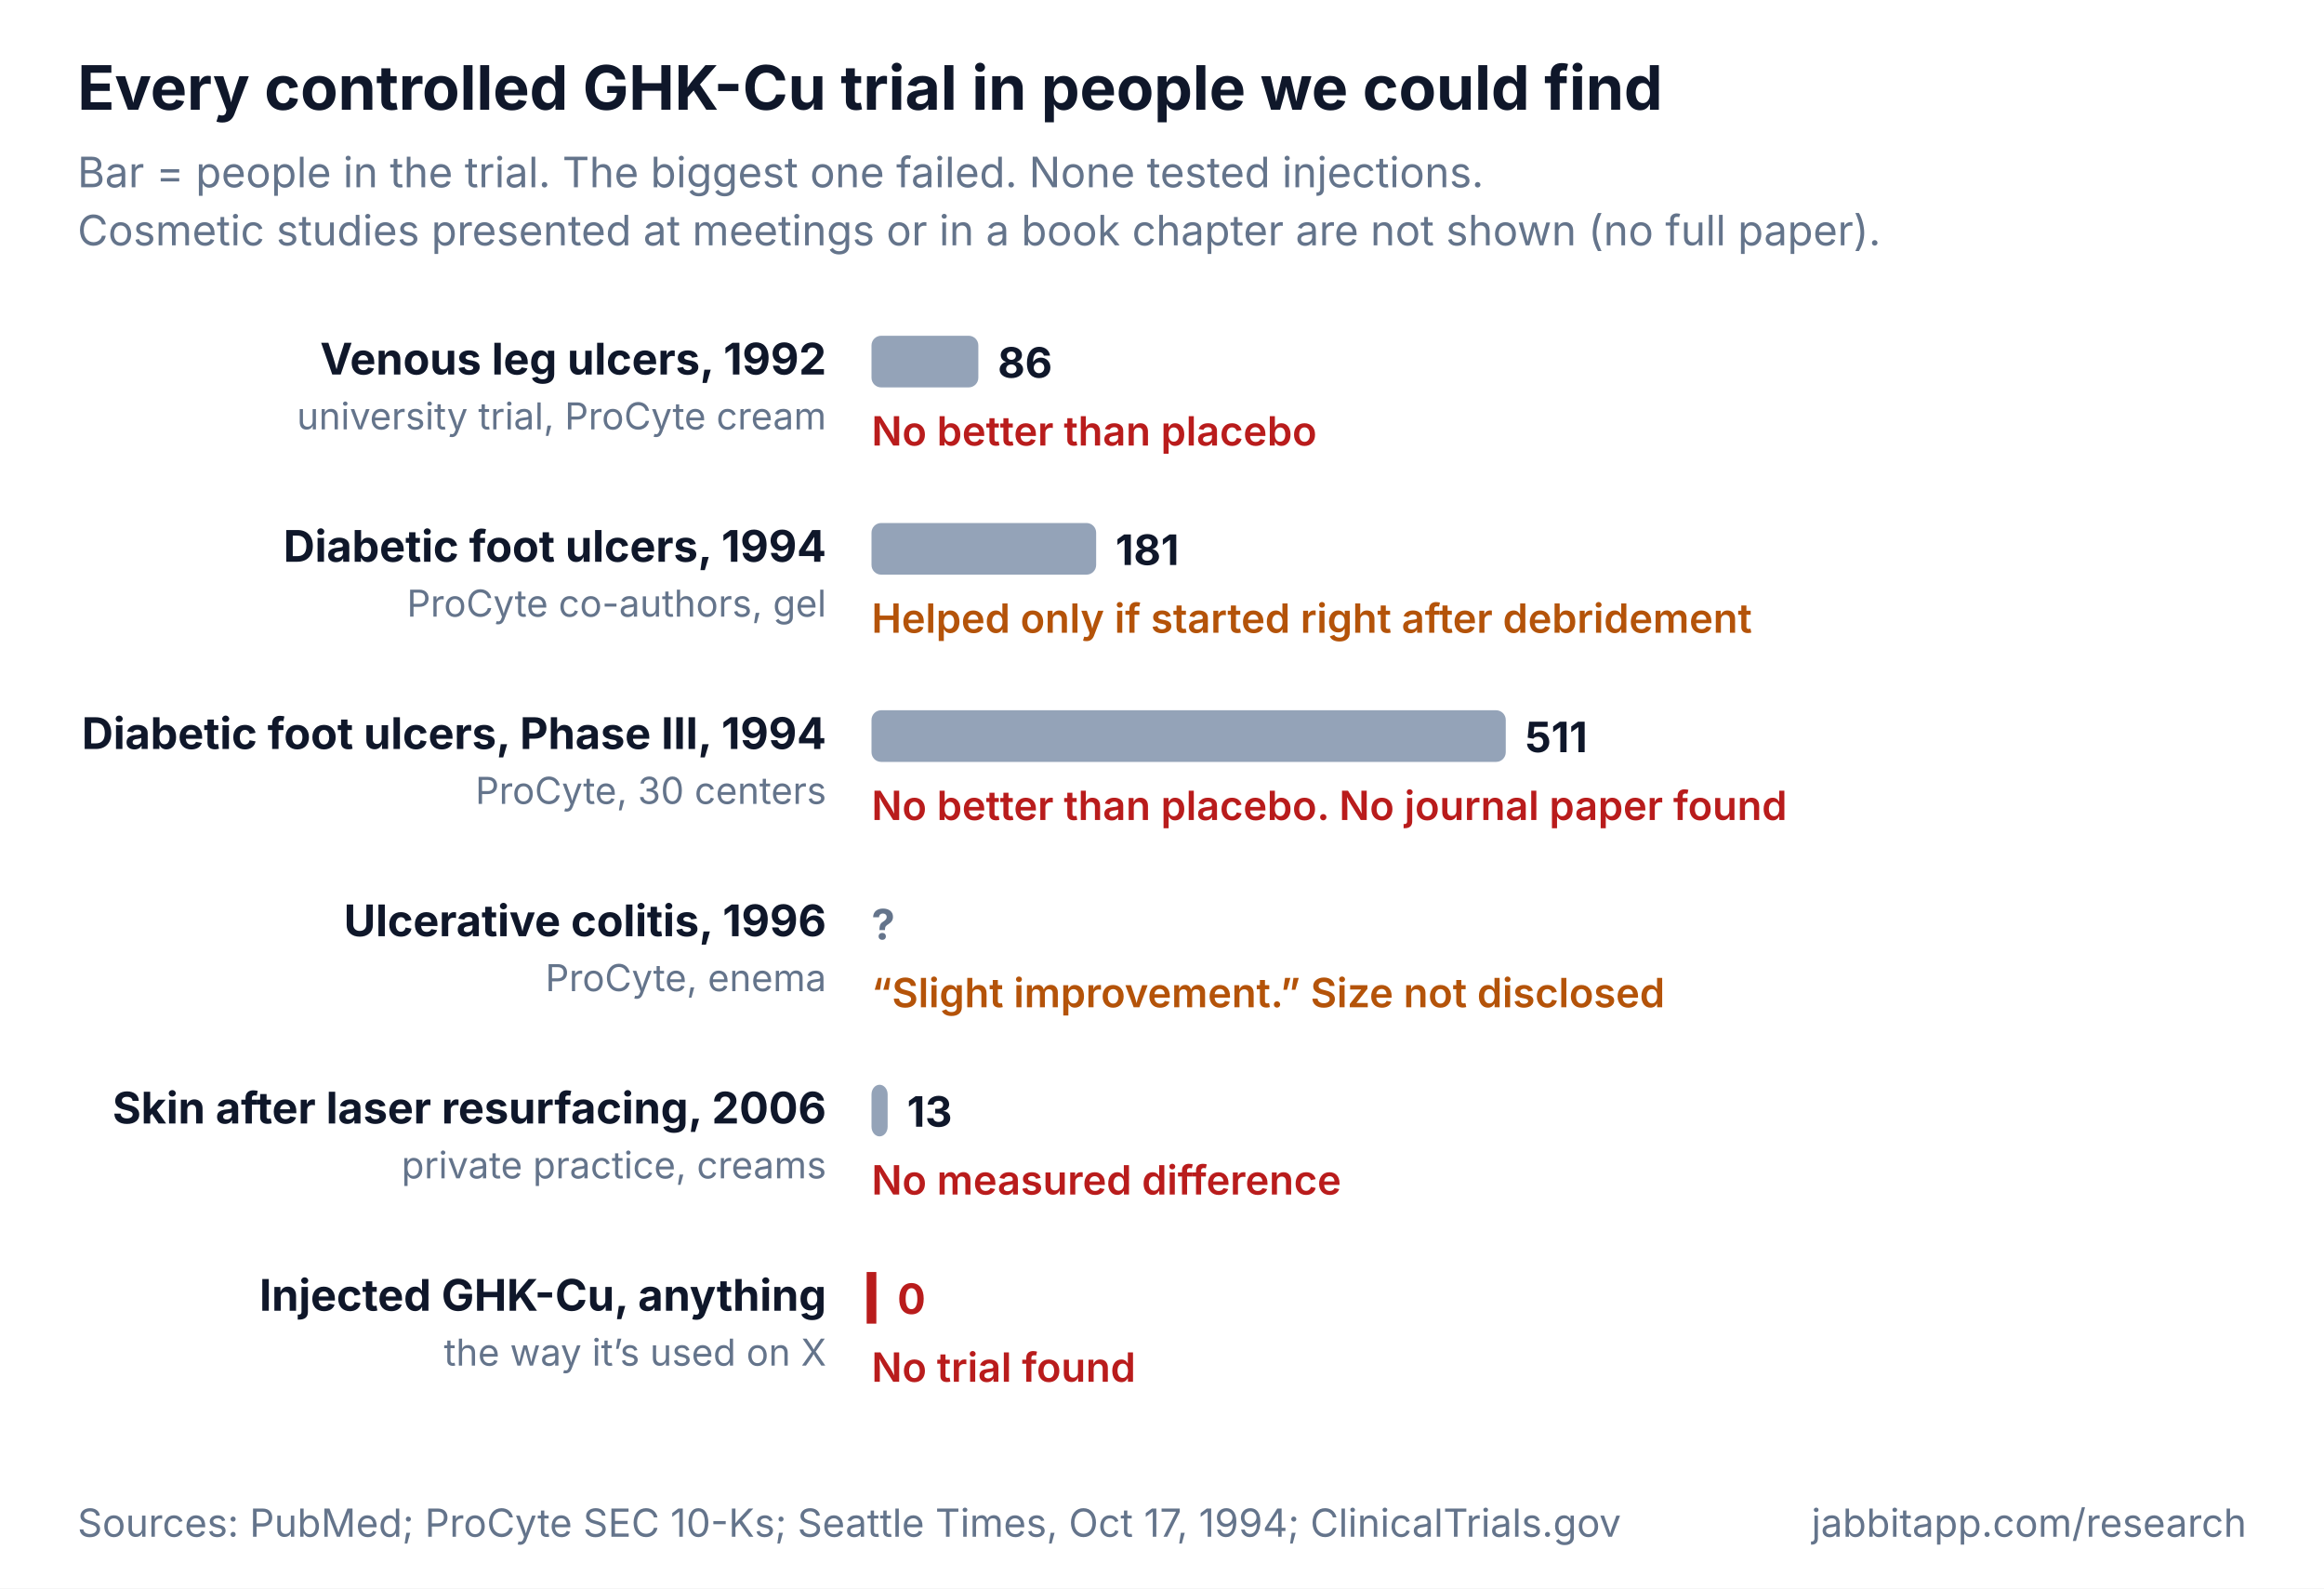
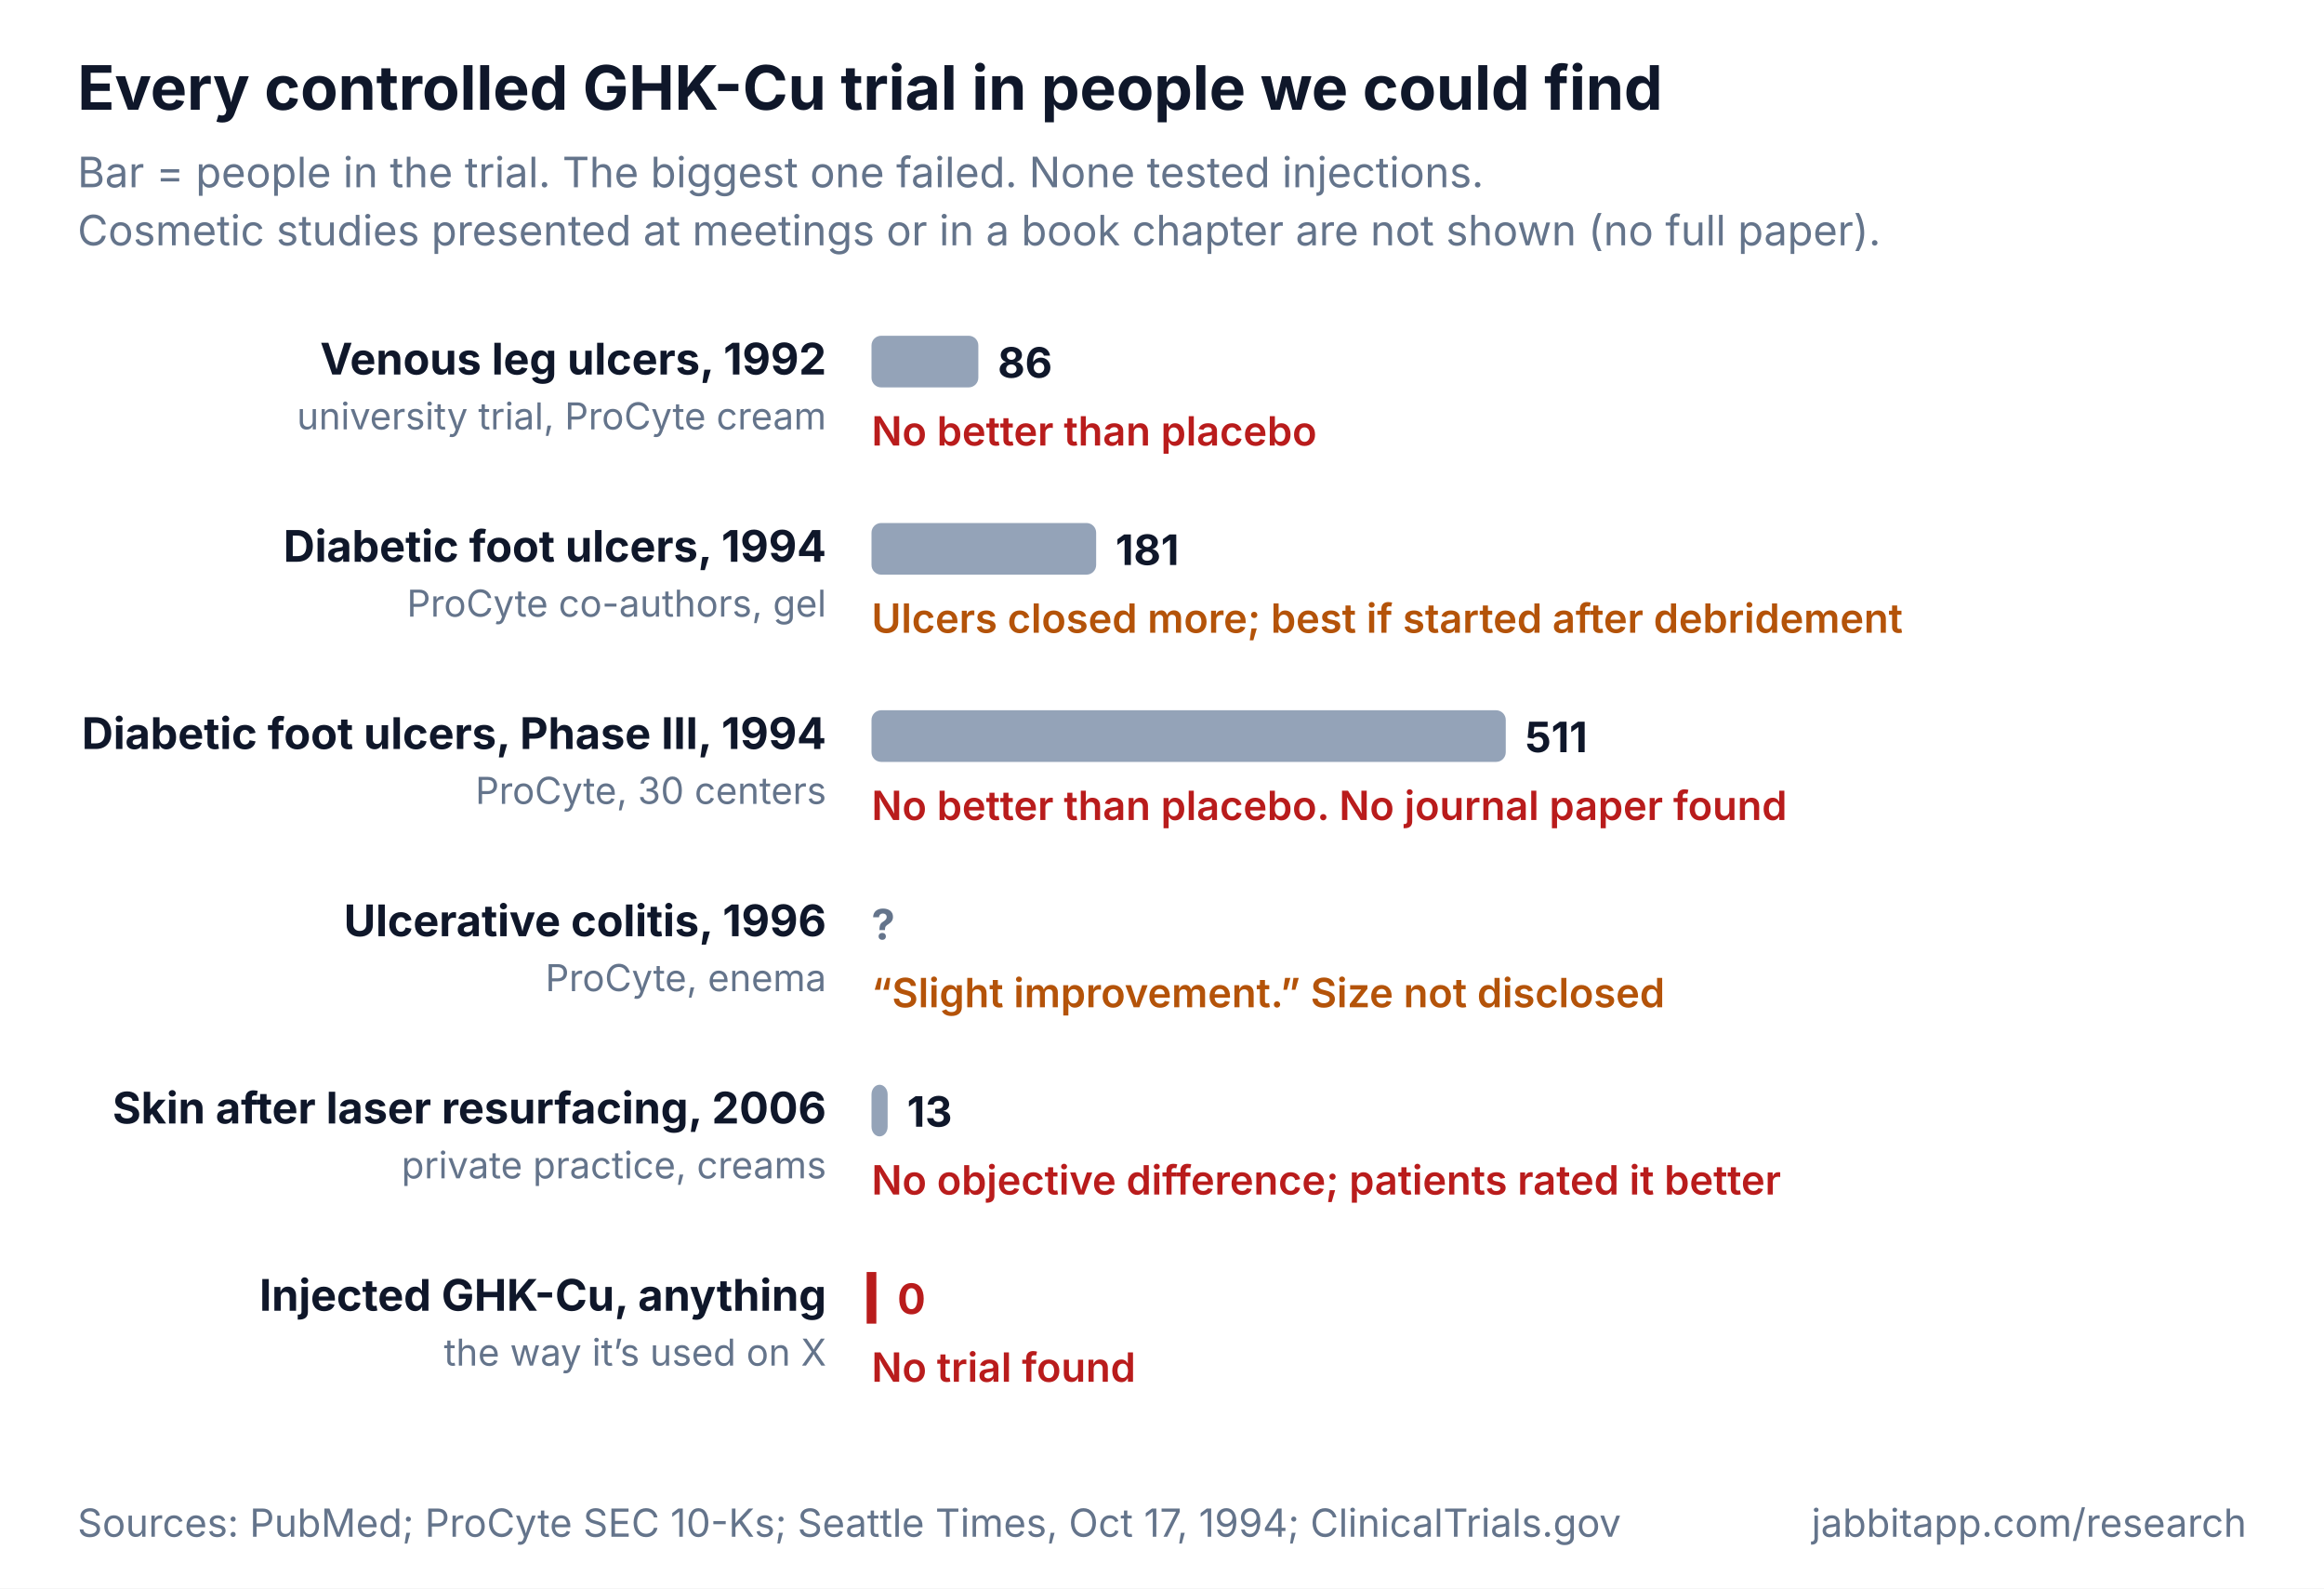
<svg xmlns="http://www.w3.org/2000/svg" viewBox="0 0 720 492" width="720" height="492" role="img" aria-labelledby="t1 d1">
  <rect width="720" height="492" fill="#fff" />
  <text x="24" y="34" font-family="Inter, -apple-system, 'Segoe UI', Roboto, Helvetica, Arial, sans-serif" font-size="19" font-weight="700" fill="#0f172a">Every controlled GHK-Cu trial in people we could find</text>
  <text x="24" y="58" font-family="Inter, -apple-system, 'Segoe UI', Roboto, Helvetica, Arial, sans-serif" font-size="13" fill="#64748b">Bar = people in the trial. The biggest one failed. None tested injections.</text>
  <text x="24" y="76" font-family="Inter, -apple-system, 'Segoe UI', Roboto, Helvetica, Arial, sans-serif" font-size="13" fill="#64748b">Cosmetic studies presented at meetings or in a book chapter are not shown (no full paper).</text>
  <text x="256" y="116" text-anchor="end" font-family="Inter, -apple-system, 'Segoe UI', Roboto, Helvetica, Arial, sans-serif" font-size="13.5" font-weight="700" fill="#0f172a">Venous leg ulcers, 1992</text>
  <text x="256" y="133" text-anchor="end" font-family="Inter, -apple-system, 'Segoe UI', Roboto, Helvetica, Arial, sans-serif" font-size="11.5" fill="#64748b">university trial, ProCyte cream</text>
  <rect x="270" y="104" width="33.1" height="16" rx="3" fill="#94a3b8" />
  <text x="309.1" y="117" font-family="Inter, -apple-system, 'Segoe UI', Roboto, Helvetica, Arial, sans-serif" font-size="13" font-weight="700" fill="#0f172a">86</text>
  <text x="270" y="138" font-family="Inter, -apple-system, 'Segoe UI', Roboto, Helvetica, Arial, sans-serif" font-size="12.5" font-weight="600" fill="#b91c1c">No better than placebo</text>
  <text x="256" y="174" text-anchor="end" font-family="Inter, -apple-system, 'Segoe UI', Roboto, Helvetica, Arial, sans-serif" font-size="13.5" font-weight="700" fill="#0f172a">Diabetic foot ulcers, 1994</text>
  <text x="256" y="191" text-anchor="end" font-family="Inter, -apple-system, 'Segoe UI', Roboto, Helvetica, Arial, sans-serif" font-size="11.5" fill="#64748b">ProCyte co-authors, gel</text>
  <rect x="270" y="162" width="69.6" height="16" rx="3" fill="#94a3b8" />
  <text x="345.6" y="175" font-family="Inter, -apple-system, 'Segoe UI', Roboto, Helvetica, Arial, sans-serif" font-size="13" font-weight="700" fill="#0f172a">181</text>
-   <text x="270" y="196" font-family="Inter, -apple-system, 'Segoe UI', Roboto, Helvetica, Arial, sans-serif" font-size="12.5" font-weight="600" fill="#b45309">Helped only if started right after debridement</text>
+   <text x="270" y="196" font-family="Inter, -apple-system, 'Segoe UI', Roboto, Helvetica, Arial, sans-serif" font-size="12.5" font-weight="600" fill="#b45309">Ulcers closed more; best if started after debridement</text>
  <text x="256" y="232" text-anchor="end" font-family="Inter, -apple-system, 'Segoe UI', Roboto, Helvetica, Arial, sans-serif" font-size="13.5" font-weight="700" fill="#0f172a">Diabetic foot ulcers, Phase III, 1994</text>
  <text x="256" y="249" text-anchor="end" font-family="Inter, -apple-system, 'Segoe UI', Roboto, Helvetica, Arial, sans-serif" font-size="11.5" fill="#64748b">ProCyte, 30 centers</text>
  <rect x="270" y="220" width="196.5" height="16" rx="3" fill="#94a3b8" />
  <text x="472.5" y="233" font-family="Inter, -apple-system, 'Segoe UI', Roboto, Helvetica, Arial, sans-serif" font-size="13" font-weight="700" fill="#0f172a">511</text>
  <text x="270" y="254" font-family="Inter, -apple-system, 'Segoe UI', Roboto, Helvetica, Arial, sans-serif" font-size="12.5" font-weight="600" fill="#b91c1c">No better than placebo. No journal paper found</text>
  <text x="256" y="290" text-anchor="end" font-family="Inter, -apple-system, 'Segoe UI', Roboto, Helvetica, Arial, sans-serif" font-size="13.5" font-weight="700" fill="#0f172a">Ulcerative colitis, 1996</text>
  <text x="256" y="307" text-anchor="end" font-family="Inter, -apple-system, 'Segoe UI', Roboto, Helvetica, Arial, sans-serif" font-size="11.5" fill="#64748b">ProCyte, enema</text>
  <text x="270" y="291" font-family="Inter, -apple-system, 'Segoe UI', Roboto, Helvetica, Arial, sans-serif" font-size="13" font-weight="700" fill="#64748b">?</text>
  <text x="270" y="312" font-family="Inter, -apple-system, 'Segoe UI', Roboto, Helvetica, Arial, sans-serif" font-size="12.5" font-weight="600" fill="#b45309">“Slight improvement.” Size not disclosed</text>
  <text x="256" y="348" text-anchor="end" font-family="Inter, -apple-system, 'Segoe UI', Roboto, Helvetica, Arial, sans-serif" font-size="13.5" font-weight="700" fill="#0f172a">Skin after laser resurfacing, 2006</text>
  <text x="256" y="365" text-anchor="end" font-family="Inter, -apple-system, 'Segoe UI', Roboto, Helvetica, Arial, sans-serif" font-size="11.5" fill="#64748b">private practice, creams</text>
  <rect x="270" y="336" width="5.0" height="16" rx="3" fill="#94a3b8" />
  <text x="281.0" y="349" font-family="Inter, -apple-system, 'Segoe UI', Roboto, Helvetica, Arial, sans-serif" font-size="13" font-weight="700" fill="#0f172a">13</text>
-   <text x="270" y="370" font-family="Inter, -apple-system, 'Segoe UI', Roboto, Helvetica, Arial, sans-serif" font-size="12.5" font-weight="600" fill="#b91c1c">No measured difference</text>
+   <text x="270" y="370" font-family="Inter, -apple-system, 'Segoe UI', Roboto, Helvetica, Arial, sans-serif" font-size="12.5" font-weight="600" fill="#b91c1c">No objective difference; patients rated it better</text>
  <text x="256" y="406" text-anchor="end" font-family="Inter, -apple-system, 'Segoe UI', Roboto, Helvetica, Arial, sans-serif" font-size="13.5" font-weight="700" fill="#0f172a">Injected GHK-Cu, anything</text>
  <text x="256" y="423" text-anchor="end" font-family="Inter, -apple-system, 'Segoe UI', Roboto, Helvetica, Arial, sans-serif" font-size="11.5" fill="#64748b">the way it’s used on X</text>
  <line x1="270" y1="394" x2="270" y2="410" stroke="#b91c1c" stroke-width="3" />
  <text x="278" y="407" font-family="Inter, -apple-system, 'Segoe UI', Roboto, Helvetica, Arial, sans-serif" font-size="13" font-weight="700" fill="#b91c1c">0</text>
  <text x="270" y="428" font-family="Inter, -apple-system, 'Segoe UI', Roboto, Helvetica, Arial, sans-serif" font-size="12.5" font-weight="600" fill="#b91c1c">No trial found</text>
  <text x="24" y="476" font-family="Inter, -apple-system, 'Segoe UI', Roboto, Helvetica, Arial, sans-serif" font-size="12" fill="#64748b">Sources: PubMed; ProCyte SEC 10-Ks; Seattle Times, Oct 17, 1994; ClinicalTrials.gov</text>
  <text x="696" y="476" text-anchor="end" font-family="Inter, -apple-system, 'Segoe UI', Roboto, Helvetica, Arial, sans-serif" font-size="12" fill="#64748b">jabbitapp.com/research</text>
</svg>
